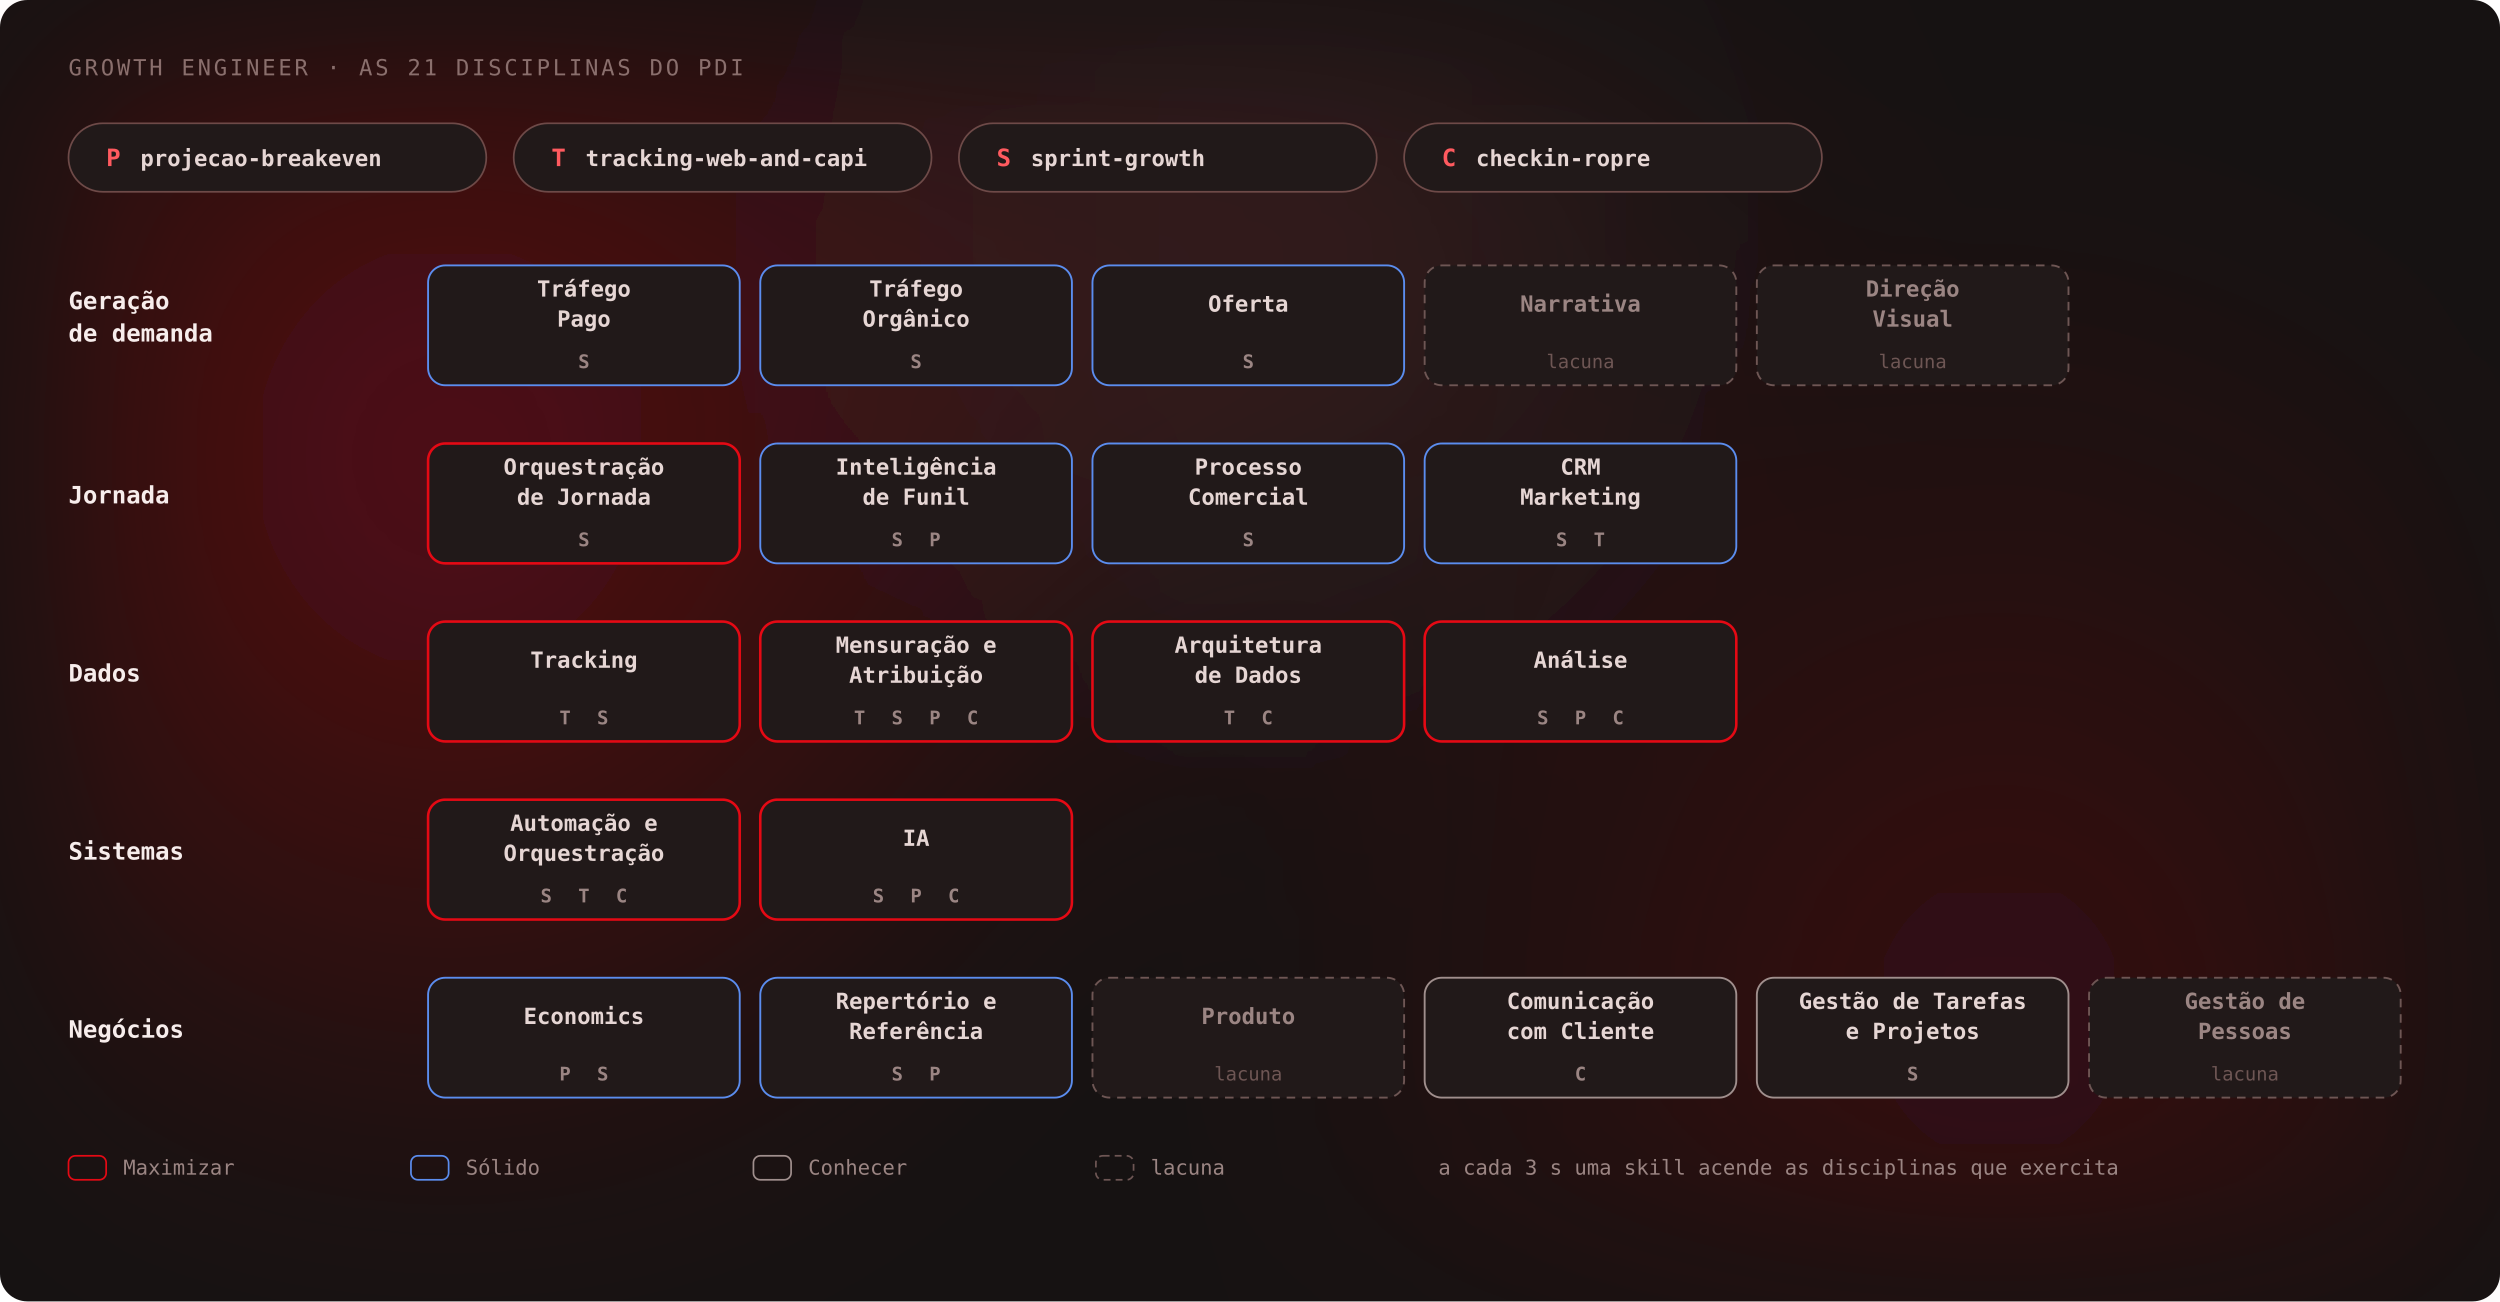
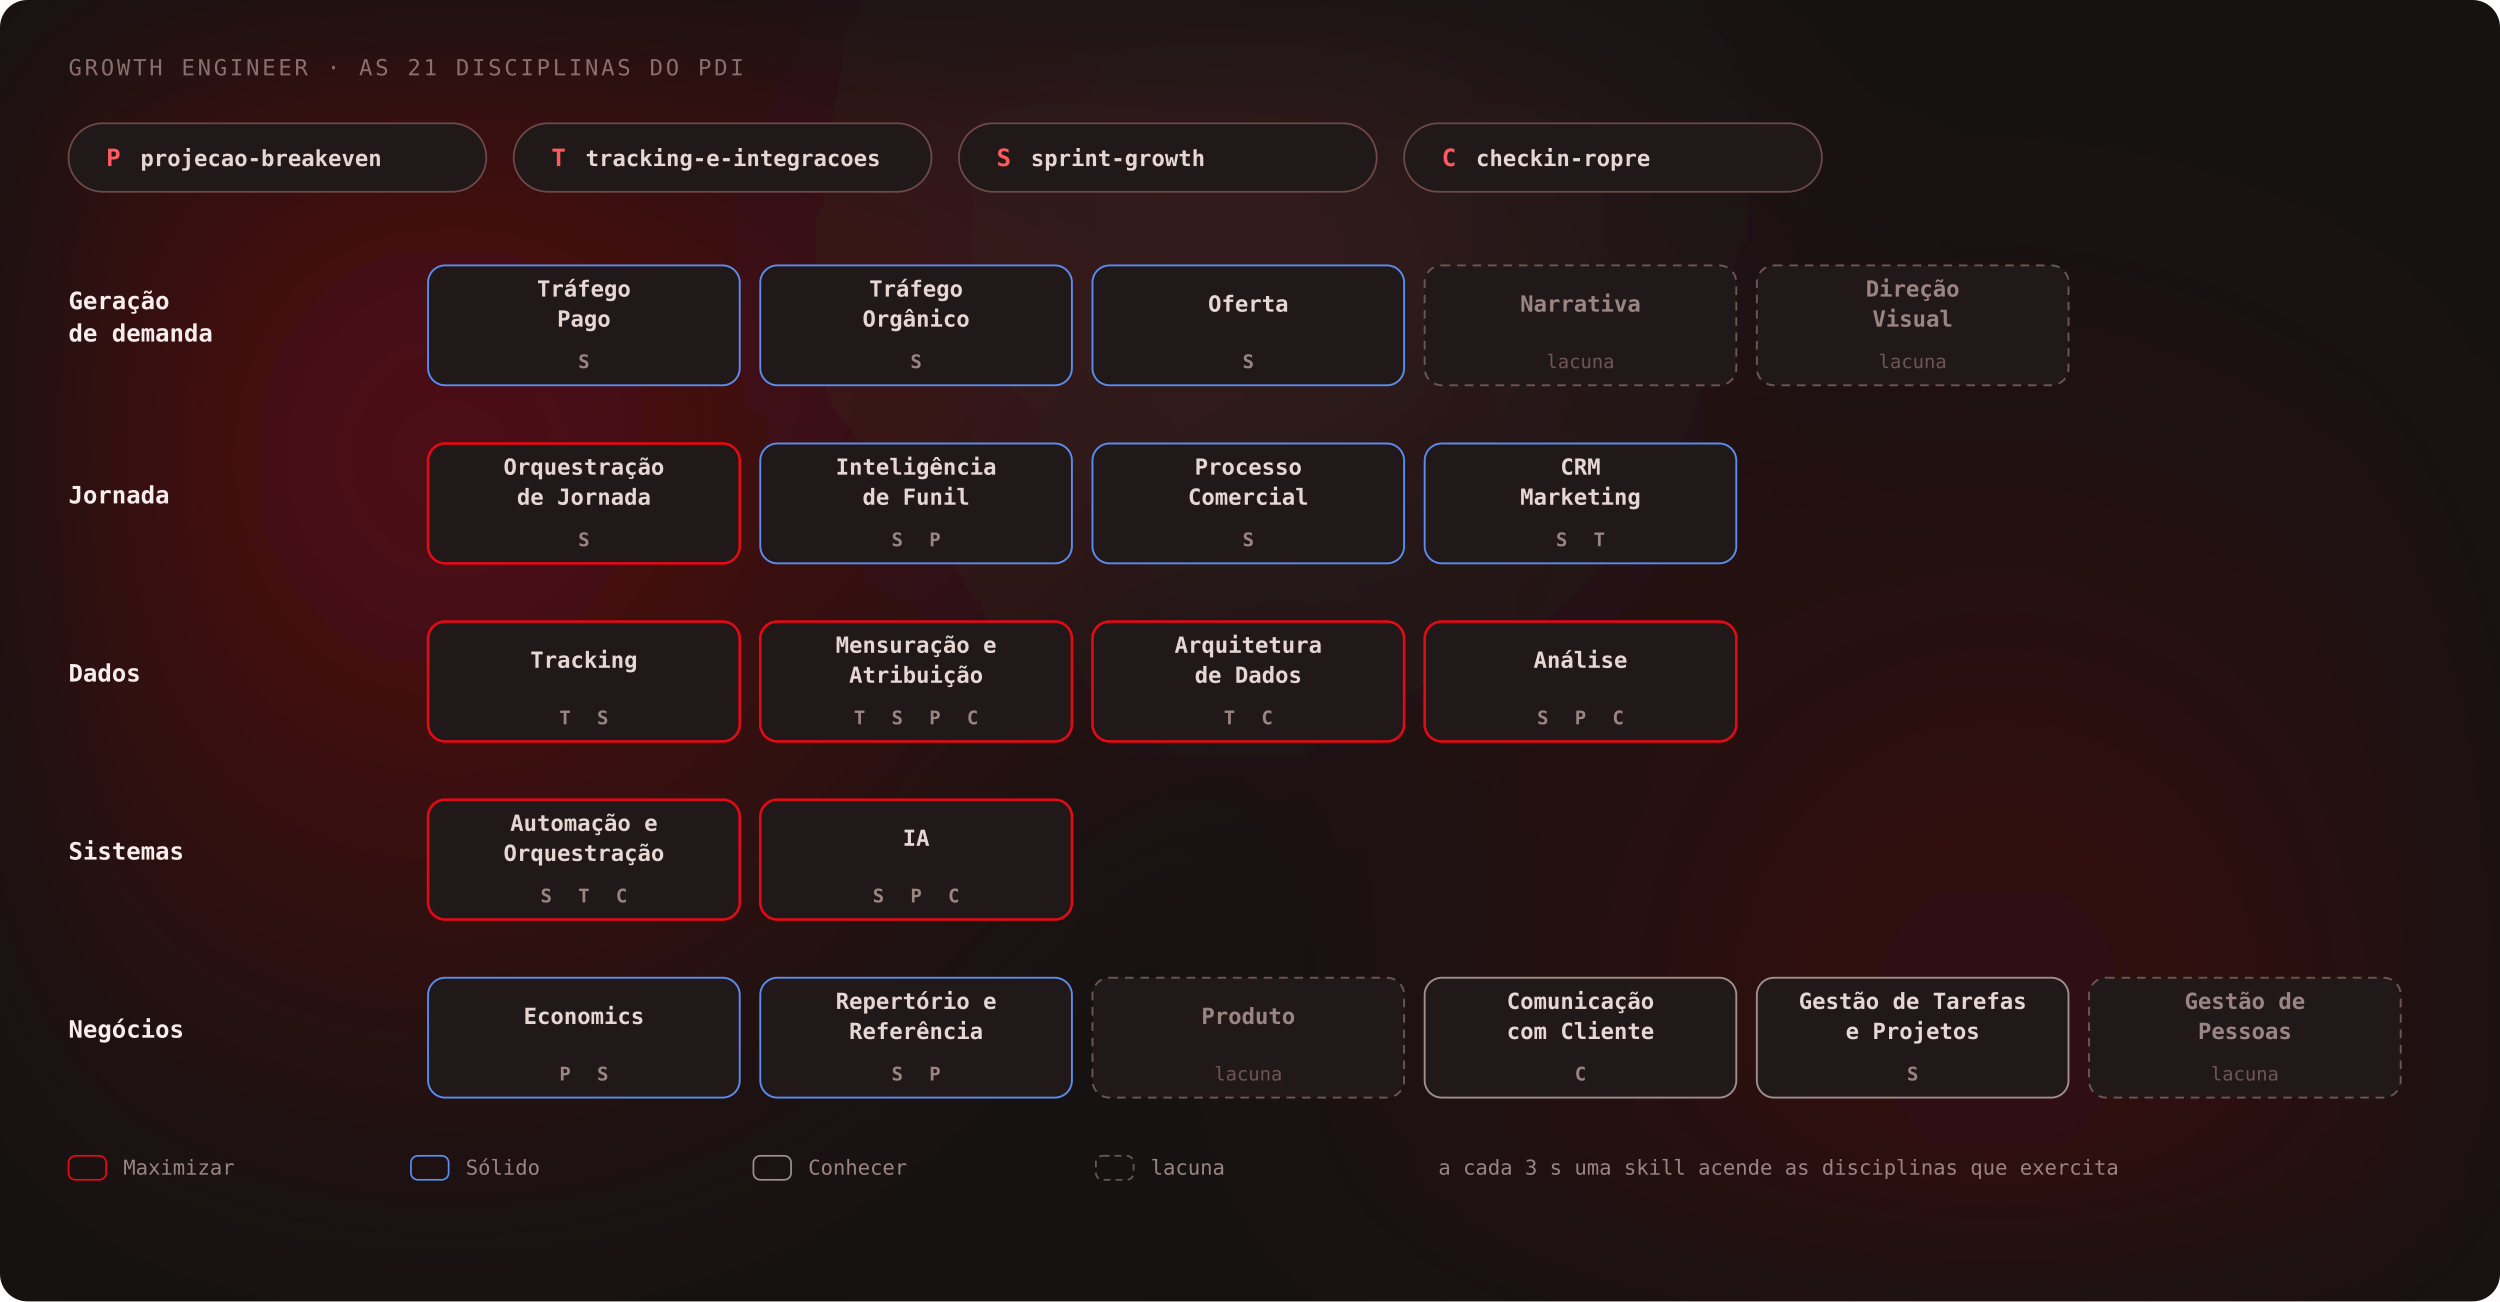
<svg xmlns="http://www.w3.org/2000/svg" viewBox="0 0 1460 760" width="100%" preserveAspectRatio="xMidYMid meet" role="img" aria-label="As 21 disciplinas do PDI de growth engineer por domínio e profundidade; uma skill por vez acende as disciplinas que exercita, e as lacunas (Narrativa, Direção Visual, Produto, Gestão de Pessoas) ficam tracejadas.">
  <defs>
    <filter id="brilho" x="-70%" y="-70%" width="240%" height="240%">
      <feGaussianBlur stdDeviation="3.6" />
    </filter>
    <filter id="aurora" x="-50%" y="-50%" width="200%" height="200%">
      <feGaussianBlur stdDeviation="75" />
    </filter>
    <radialGradient id="auA" cx="50%" cy="50%" r="50%">
      <stop offset="0%" stop-color="#E50914" stop-opacity="0.34" />
      <stop offset="100%" stop-color="#E50914" stop-opacity="0" />
    </radialGradient>
    <radialGradient id="auB" cx="50%" cy="50%" r="50%">
      <stop offset="0%" stop-color="#8E1016" stop-opacity="0.30" />
      <stop offset="100%" stop-color="#8E1016" stop-opacity="0" />
    </radialGradient>
    <radialGradient id="auC" cx="50%" cy="50%" r="50%">
      <stop offset="0%" stop-color="#FF5A5F" stop-opacity="0.16" />
      <stop offset="100%" stop-color="#FF5A5F" stop-opacity="0" />
    </radialGradient>
  </defs>
  <rect width="1460" height="760" rx="16" fill="#161212" />
  <g filter="url(#aurora)" opacity="0.95">
    <ellipse cx="263" cy="266" rx="423" ry="471" fill="url(#auA)">
      <animateTransform attributeName="transform" type="translate" values="0 0;58 26;0 0" dur="24s" repeatCount="indefinite" />
    </ellipse>
    <ellipse cx="1168" cy="593" rx="438" ry="486" fill="url(#auB)">
      <animateTransform attributeName="transform" type="translate" values="0 0;-48 -20;0 0" dur="30s" repeatCount="indefinite" />
    </ellipse>
    <ellipse cx="730" cy="137" rx="336" ry="350" fill="url(#auC)">
      <animateTransform attributeName="transform" type="translate" values="0 0;30 34;0 0" dur="27s" repeatCount="indefinite" />
    </ellipse>
  </g>
  <text x="40" y="44" text-anchor="start" font-family="'JetBrains Mono','Cascadia Mono','Menlo','Consolas',monospace" font-size="13" font-weight="400" fill="#8A6F6D" letter-spacing="1.6">GROWTH ENGINEER · AS 21 DISCIPLINAS DO PDI</text>
  <rect x="40" y="72" width="244" height="40" rx="20" fill="#211919" stroke="#6E4A48" />
  <rect x="40" y="72" width="244" height="40" rx="20" fill="none" stroke="#E50914" stroke-width="2.4" filter="url(#brilho)" opacity="0">
    <animate attributeName="opacity" dur="12.0s" repeatCount="indefinite" keyTimes="0;0.000;0.030;0.220;0.250;1" values="0;0;0.9;0.9;0;0" />
  </rect>
  <g opacity="0">
    <animate attributeName="opacity" dur="12.0s" repeatCount="indefinite" keyTimes="0;0.000;0.020;0.230;0.250;1" values="0;0;1;1;0;0" />
    <rect x="40" y="72" width="244" height="40" rx="20" fill="#2A1B1B" stroke="#E50914" stroke-width="1.6" />
  </g>
  <text x="62" y="97" text-anchor="start" font-family="'JetBrains Mono','Cascadia Mono','Menlo','Consolas',monospace" font-size="14" font-weight="700" fill="#FF5A5F" letter-spacing="0">P</text>
  <text x="82" y="97" text-anchor="start" font-family="'JetBrains Mono','Cascadia Mono','Menlo','Consolas',monospace" font-size="13" font-weight="600" fill="#E6D6D4" letter-spacing="0">projecao-breakeven</text>
  <rect x="300" y="72" width="244" height="40" rx="20" fill="#211919" stroke="#6E4A48" />
  <rect x="300" y="72" width="244" height="40" rx="20" fill="none" stroke="#E50914" stroke-width="2.4" filter="url(#brilho)" opacity="0">
    <animate attributeName="opacity" dur="12.0s" repeatCount="indefinite" keyTimes="0;0.250;0.280;0.470;0.500;1" values="0;0;0.9;0.9;0;0" />
  </rect>
  <g opacity="0">
    <animate attributeName="opacity" dur="12.0s" repeatCount="indefinite" keyTimes="0;0.250;0.270;0.480;0.500;1" values="0;0;1;1;0;0" />
    <rect x="300" y="72" width="244" height="40" rx="20" fill="#2A1B1B" stroke="#E50914" stroke-width="1.6" />
  </g>
  <text x="322" y="97" text-anchor="start" font-family="'JetBrains Mono','Cascadia Mono','Menlo','Consolas',monospace" font-size="14" font-weight="700" fill="#FF5A5F" letter-spacing="0">T</text>
-   <text x="342" y="97" text-anchor="start" font-family="'JetBrains Mono','Cascadia Mono','Menlo','Consolas',monospace" font-size="13" font-weight="600" fill="#E6D6D4" letter-spacing="0">tracking-web-and-capi</text>
+   <text x="342" y="97" text-anchor="start" font-family="'JetBrains Mono','Cascadia Mono','Menlo','Consolas',monospace" font-size="13" font-weight="600" fill="#E6D6D4" letter-spacing="0">tracking-e-integracoes</text>
  <rect x="560" y="72" width="244" height="40" rx="20" fill="#211919" stroke="#6E4A48" />
  <rect x="560" y="72" width="244" height="40" rx="20" fill="none" stroke="#E50914" stroke-width="2.4" filter="url(#brilho)" opacity="0">
    <animate attributeName="opacity" dur="12.0s" repeatCount="indefinite" keyTimes="0;0.500;0.530;0.720;0.750;1" values="0;0;0.9;0.9;0;0" />
  </rect>
  <g opacity="0">
    <animate attributeName="opacity" dur="12.0s" repeatCount="indefinite" keyTimes="0;0.500;0.520;0.730;0.750;1" values="0;0;1;1;0;0" />
    <rect x="560" y="72" width="244" height="40" rx="20" fill="#2A1B1B" stroke="#E50914" stroke-width="1.6" />
  </g>
  <text x="582" y="97" text-anchor="start" font-family="'JetBrains Mono','Cascadia Mono','Menlo','Consolas',monospace" font-size="14" font-weight="700" fill="#FF5A5F" letter-spacing="0">S</text>
  <text x="602" y="97" text-anchor="start" font-family="'JetBrains Mono','Cascadia Mono','Menlo','Consolas',monospace" font-size="13" font-weight="600" fill="#E6D6D4" letter-spacing="0">sprint-growth</text>
  <rect x="820" y="72" width="244" height="40" rx="20" fill="#211919" stroke="#6E4A48" />
  <rect x="820" y="72" width="244" height="40" rx="20" fill="none" stroke="#E50914" stroke-width="2.4" filter="url(#brilho)" opacity="0">
    <animate attributeName="opacity" dur="12.0s" repeatCount="indefinite" keyTimes="0;0.750;0.780;0.970;1.000;1" values="0;0;0.9;0.9;0;0" />
  </rect>
  <g opacity="0">
    <animate attributeName="opacity" dur="12.0s" repeatCount="indefinite" keyTimes="0;0.750;0.770;0.980;1.000;1" values="0;0;1;1;0;0" />
    <rect x="820" y="72" width="244" height="40" rx="20" fill="#2A1B1B" stroke="#E50914" stroke-width="1.6" />
  </g>
  <text x="842" y="97" text-anchor="start" font-family="'JetBrains Mono','Cascadia Mono','Menlo','Consolas',monospace" font-size="14" font-weight="700" fill="#FF5A5F" letter-spacing="0">C</text>
  <text x="862" y="97" text-anchor="start" font-family="'JetBrains Mono','Cascadia Mono','Menlo','Consolas',monospace" font-size="13" font-weight="600" fill="#E6D6D4" letter-spacing="0">checkin-ropre</text>
  <text x="40" y="180.55" text-anchor="start" font-family="'JetBrains Mono','Cascadia Mono','Menlo','Consolas',monospace" font-size="14" font-weight="700" fill="#F7EDEC" letter-spacing="0">Geração</text>
  <text x="40" y="199.45" text-anchor="start" font-family="'JetBrains Mono','Cascadia Mono','Menlo','Consolas',monospace" font-size="14" font-weight="700" fill="#F7EDEC" letter-spacing="0">de demanda</text>
  <rect x="250" y="155.0" width="182" height="70" rx="10" fill="#211919" stroke="#5B8DEF" stroke-width="1.1" />
  <rect x="250" y="155.0" width="182" height="70" rx="10" fill="none" stroke="#5B8DEF" stroke-width="2.4" filter="url(#brilho)" opacity="0">
    <animate attributeName="opacity" dur="12.0s" repeatCount="indefinite" keyTimes="0;0.500;0.530;0.720;0.750;1" values="0;0;0.9;0.9;0;0" />
  </rect>
  <text x="341.0" y="173.225" text-anchor="middle" font-family="'JetBrains Mono','Cascadia Mono','Menlo','Consolas',monospace" font-size="13" font-weight="600" fill="#E6D6D4" letter-spacing="0">Tráfego</text>
  <text x="341.0" y="190.775" text-anchor="middle" font-family="'JetBrains Mono','Cascadia Mono','Menlo','Consolas',monospace" font-size="13" font-weight="600" fill="#E6D6D4" letter-spacing="0">Pago</text>
  <text x="341.0" y="215" text-anchor="middle" font-family="'JetBrains Mono','Cascadia Mono','Menlo','Consolas',monospace" font-size="11" font-weight="700" fill="#9B8583" letter-spacing="0">S</text>
  <g opacity="0">
    <animate attributeName="opacity" dur="12.0s" repeatCount="indefinite" keyTimes="0;0.500;0.520;0.730;0.750;1" values="0;0;1;1;0;0" />
    <text x="341.0" y="215" text-anchor="middle" font-family="'JetBrains Mono','Cascadia Mono','Menlo','Consolas',monospace" font-size="11" font-weight="700" fill="#FF5A5F" letter-spacing="0">S</text>
  </g>
  <rect x="444" y="155.0" width="182" height="70" rx="10" fill="#211919" stroke="#5B8DEF" stroke-width="1.1" />
  <rect x="444" y="155.0" width="182" height="70" rx="10" fill="none" stroke="#5B8DEF" stroke-width="2.4" filter="url(#brilho)" opacity="0">
    <animate attributeName="opacity" dur="12.0s" repeatCount="indefinite" keyTimes="0;0.500;0.530;0.720;0.750;1" values="0;0;0.9;0.9;0;0" />
  </rect>
  <text x="535.0" y="173.225" text-anchor="middle" font-family="'JetBrains Mono','Cascadia Mono','Menlo','Consolas',monospace" font-size="13" font-weight="600" fill="#E6D6D4" letter-spacing="0">Tráfego</text>
  <text x="535.0" y="190.775" text-anchor="middle" font-family="'JetBrains Mono','Cascadia Mono','Menlo','Consolas',monospace" font-size="13" font-weight="600" fill="#E6D6D4" letter-spacing="0">Orgânico</text>
  <text x="535.0" y="215" text-anchor="middle" font-family="'JetBrains Mono','Cascadia Mono','Menlo','Consolas',monospace" font-size="11" font-weight="700" fill="#9B8583" letter-spacing="0">S</text>
  <g opacity="0">
    <animate attributeName="opacity" dur="12.0s" repeatCount="indefinite" keyTimes="0;0.500;0.520;0.730;0.750;1" values="0;0;1;1;0;0" />
    <text x="535.0" y="215" text-anchor="middle" font-family="'JetBrains Mono','Cascadia Mono','Menlo','Consolas',monospace" font-size="11" font-weight="700" fill="#FF5A5F" letter-spacing="0">S</text>
  </g>
  <rect x="638" y="155.0" width="182" height="70" rx="10" fill="#211919" stroke="#5B8DEF" stroke-width="1.1" />
  <rect x="638" y="155.0" width="182" height="70" rx="10" fill="none" stroke="#5B8DEF" stroke-width="2.4" filter="url(#brilho)" opacity="0">
    <animate attributeName="opacity" dur="12.0s" repeatCount="indefinite" keyTimes="0;0.500;0.530;0.720;0.750;1" values="0;0;0.9;0.9;0;0" />
  </rect>
  <text x="729.0" y="182.0" text-anchor="middle" font-family="'JetBrains Mono','Cascadia Mono','Menlo','Consolas',monospace" font-size="13" font-weight="600" fill="#E6D6D4" letter-spacing="0">Oferta</text>
  <text x="729.0" y="215" text-anchor="middle" font-family="'JetBrains Mono','Cascadia Mono','Menlo','Consolas',monospace" font-size="11" font-weight="700" fill="#9B8583" letter-spacing="0">S</text>
  <g opacity="0">
    <animate attributeName="opacity" dur="12.0s" repeatCount="indefinite" keyTimes="0;0.500;0.520;0.730;0.750;1" values="0;0;1;1;0;0" />
    <text x="729.0" y="215" text-anchor="middle" font-family="'JetBrains Mono','Cascadia Mono','Menlo','Consolas',monospace" font-size="11" font-weight="700" fill="#FF5A5F" letter-spacing="0">S</text>
  </g>
  <rect x="832" y="155.0" width="182" height="70" rx="10" fill="#211919" stroke="#6E5654" stroke-width="1.1" stroke-dasharray="5 4" />
  <text x="923.0" y="182.0" text-anchor="middle" font-family="'JetBrains Mono','Cascadia Mono','Menlo','Consolas',monospace" font-size="13" font-weight="600" fill="#9B8583" letter-spacing="0">Narrativa</text>
  <text x="923.0" y="215" text-anchor="middle" font-family="'JetBrains Mono','Cascadia Mono','Menlo','Consolas',monospace" font-size="11" font-weight="400" fill="#6E5654" letter-spacing="0">lacuna</text>
  <rect x="1026" y="155.0" width="182" height="70" rx="10" fill="#211919" stroke="#6E5654" stroke-width="1.1" stroke-dasharray="5 4" />
  <text x="1117.0" y="173.225" text-anchor="middle" font-family="'JetBrains Mono','Cascadia Mono','Menlo','Consolas',monospace" font-size="13" font-weight="600" fill="#9B8583" letter-spacing="0">Direção</text>
  <text x="1117.0" y="190.775" text-anchor="middle" font-family="'JetBrains Mono','Cascadia Mono','Menlo','Consolas',monospace" font-size="13" font-weight="600" fill="#9B8583" letter-spacing="0">Visual</text>
  <text x="1117.0" y="215" text-anchor="middle" font-family="'JetBrains Mono','Cascadia Mono','Menlo','Consolas',monospace" font-size="11" font-weight="400" fill="#6E5654" letter-spacing="0">lacuna</text>
  <text x="40" y="294.0" text-anchor="start" font-family="'JetBrains Mono','Cascadia Mono','Menlo','Consolas',monospace" font-size="14" font-weight="700" fill="#F7EDEC" letter-spacing="0">Jornada</text>
  <rect x="250" y="259.0" width="182" height="70" rx="10" fill="#211919" stroke="#E50914" stroke-width="1.5" />
  <rect x="250" y="259.0" width="182" height="70" rx="10" fill="none" stroke="#E50914" stroke-width="2.4" filter="url(#brilho)" opacity="0">
    <animate attributeName="opacity" dur="12.0s" repeatCount="indefinite" keyTimes="0;0.500;0.530;0.720;0.750;1" values="0;0;0.9;0.9;0;0" />
  </rect>
  <text x="341.0" y="277.225" text-anchor="middle" font-family="'JetBrains Mono','Cascadia Mono','Menlo','Consolas',monospace" font-size="13" font-weight="600" fill="#E6D6D4" letter-spacing="0">Orquestração</text>
  <text x="341.0" y="294.775" text-anchor="middle" font-family="'JetBrains Mono','Cascadia Mono','Menlo','Consolas',monospace" font-size="13" font-weight="600" fill="#E6D6D4" letter-spacing="0">de Jornada</text>
  <text x="341.0" y="319" text-anchor="middle" font-family="'JetBrains Mono','Cascadia Mono','Menlo','Consolas',monospace" font-size="11" font-weight="700" fill="#9B8583" letter-spacing="0">S</text>
  <g opacity="0">
    <animate attributeName="opacity" dur="12.0s" repeatCount="indefinite" keyTimes="0;0.500;0.520;0.730;0.750;1" values="0;0;1;1;0;0" />
    <text x="341.0" y="319" text-anchor="middle" font-family="'JetBrains Mono','Cascadia Mono','Menlo','Consolas',monospace" font-size="11" font-weight="700" fill="#FF5A5F" letter-spacing="0">S</text>
  </g>
  <rect x="444" y="259.0" width="182" height="70" rx="10" fill="#211919" stroke="#5B8DEF" stroke-width="1.1" />
  <rect x="444" y="259.0" width="182" height="70" rx="10" fill="none" stroke="#5B8DEF" stroke-width="2.4" filter="url(#brilho)" opacity="0">
    <animate attributeName="opacity" dur="12.0s" repeatCount="indefinite" keyTimes="0;0.000;0.030;0.220;0.250;1" values="0;0;0.9;0.9;0;0" />
  </rect>
  <rect x="444" y="259.0" width="182" height="70" rx="10" fill="none" stroke="#5B8DEF" stroke-width="2.4" filter="url(#brilho)" opacity="0">
    <animate attributeName="opacity" dur="12.0s" repeatCount="indefinite" keyTimes="0;0.500;0.530;0.720;0.750;1" values="0;0;0.9;0.9;0;0" />
  </rect>
  <text x="535.0" y="277.225" text-anchor="middle" font-family="'JetBrains Mono','Cascadia Mono','Menlo','Consolas',monospace" font-size="13" font-weight="600" fill="#E6D6D4" letter-spacing="0">Inteligência</text>
  <text x="535.0" y="294.775" text-anchor="middle" font-family="'JetBrains Mono','Cascadia Mono','Menlo','Consolas',monospace" font-size="13" font-weight="600" fill="#E6D6D4" letter-spacing="0">de Funil</text>
  <text x="546.0" y="319" text-anchor="middle" font-family="'JetBrains Mono','Cascadia Mono','Menlo','Consolas',monospace" font-size="11" font-weight="700" fill="#9B8583" letter-spacing="0">P</text>
  <g opacity="0">
    <animate attributeName="opacity" dur="12.0s" repeatCount="indefinite" keyTimes="0;0.000;0.020;0.230;0.250;1" values="0;0;1;1;0;0" />
    <text x="546.0" y="319" text-anchor="middle" font-family="'JetBrains Mono','Cascadia Mono','Menlo','Consolas',monospace" font-size="11" font-weight="700" fill="#FF5A5F" letter-spacing="0">P</text>
  </g>
  <text x="524.0" y="319" text-anchor="middle" font-family="'JetBrains Mono','Cascadia Mono','Menlo','Consolas',monospace" font-size="11" font-weight="700" fill="#9B8583" letter-spacing="0">S</text>
  <g opacity="0">
    <animate attributeName="opacity" dur="12.0s" repeatCount="indefinite" keyTimes="0;0.500;0.520;0.730;0.750;1" values="0;0;1;1;0;0" />
    <text x="524.0" y="319" text-anchor="middle" font-family="'JetBrains Mono','Cascadia Mono','Menlo','Consolas',monospace" font-size="11" font-weight="700" fill="#FF5A5F" letter-spacing="0">S</text>
  </g>
  <rect x="638" y="259.0" width="182" height="70" rx="10" fill="#211919" stroke="#5B8DEF" stroke-width="1.1" />
  <rect x="638" y="259.0" width="182" height="70" rx="10" fill="none" stroke="#5B8DEF" stroke-width="2.4" filter="url(#brilho)" opacity="0">
    <animate attributeName="opacity" dur="12.0s" repeatCount="indefinite" keyTimes="0;0.500;0.530;0.720;0.750;1" values="0;0;0.9;0.9;0;0" />
  </rect>
  <text x="729.0" y="277.225" text-anchor="middle" font-family="'JetBrains Mono','Cascadia Mono','Menlo','Consolas',monospace" font-size="13" font-weight="600" fill="#E6D6D4" letter-spacing="0">Processo</text>
  <text x="729.0" y="294.775" text-anchor="middle" font-family="'JetBrains Mono','Cascadia Mono','Menlo','Consolas',monospace" font-size="13" font-weight="600" fill="#E6D6D4" letter-spacing="0">Comercial</text>
  <text x="729.0" y="319" text-anchor="middle" font-family="'JetBrains Mono','Cascadia Mono','Menlo','Consolas',monospace" font-size="11" font-weight="700" fill="#9B8583" letter-spacing="0">S</text>
  <g opacity="0">
    <animate attributeName="opacity" dur="12.0s" repeatCount="indefinite" keyTimes="0;0.500;0.520;0.730;0.750;1" values="0;0;1;1;0;0" />
    <text x="729.0" y="319" text-anchor="middle" font-family="'JetBrains Mono','Cascadia Mono','Menlo','Consolas',monospace" font-size="11" font-weight="700" fill="#FF5A5F" letter-spacing="0">S</text>
  </g>
  <rect x="832" y="259.0" width="182" height="70" rx="10" fill="#211919" stroke="#5B8DEF" stroke-width="1.1" />
  <rect x="832" y="259.0" width="182" height="70" rx="10" fill="none" stroke="#5B8DEF" stroke-width="2.4" filter="url(#brilho)" opacity="0">
    <animate attributeName="opacity" dur="12.0s" repeatCount="indefinite" keyTimes="0;0.250;0.280;0.470;0.500;1" values="0;0;0.9;0.9;0;0" />
  </rect>
  <rect x="832" y="259.0" width="182" height="70" rx="10" fill="none" stroke="#5B8DEF" stroke-width="2.4" filter="url(#brilho)" opacity="0">
    <animate attributeName="opacity" dur="12.0s" repeatCount="indefinite" keyTimes="0;0.500;0.530;0.720;0.750;1" values="0;0;0.9;0.9;0;0" />
  </rect>
  <text x="923.0" y="277.225" text-anchor="middle" font-family="'JetBrains Mono','Cascadia Mono','Menlo','Consolas',monospace" font-size="13" font-weight="600" fill="#E6D6D4" letter-spacing="0">CRM</text>
  <text x="923.0" y="294.775" text-anchor="middle" font-family="'JetBrains Mono','Cascadia Mono','Menlo','Consolas',monospace" font-size="13" font-weight="600" fill="#E6D6D4" letter-spacing="0">Marketing</text>
  <text x="934.0" y="319" text-anchor="middle" font-family="'JetBrains Mono','Cascadia Mono','Menlo','Consolas',monospace" font-size="11" font-weight="700" fill="#9B8583" letter-spacing="0">T</text>
  <g opacity="0">
    <animate attributeName="opacity" dur="12.0s" repeatCount="indefinite" keyTimes="0;0.250;0.270;0.480;0.500;1" values="0;0;1;1;0;0" />
    <text x="934.0" y="319" text-anchor="middle" font-family="'JetBrains Mono','Cascadia Mono','Menlo','Consolas',monospace" font-size="11" font-weight="700" fill="#FF5A5F" letter-spacing="0">T</text>
  </g>
  <text x="912.0" y="319" text-anchor="middle" font-family="'JetBrains Mono','Cascadia Mono','Menlo','Consolas',monospace" font-size="11" font-weight="700" fill="#9B8583" letter-spacing="0">S</text>
  <g opacity="0">
    <animate attributeName="opacity" dur="12.0s" repeatCount="indefinite" keyTimes="0;0.500;0.520;0.730;0.750;1" values="0;0;1;1;0;0" />
    <text x="912.0" y="319" text-anchor="middle" font-family="'JetBrains Mono','Cascadia Mono','Menlo','Consolas',monospace" font-size="11" font-weight="700" fill="#FF5A5F" letter-spacing="0">S</text>
  </g>
  <text x="40" y="398.0" text-anchor="start" font-family="'JetBrains Mono','Cascadia Mono','Menlo','Consolas',monospace" font-size="14" font-weight="700" fill="#F7EDEC" letter-spacing="0">Dados</text>
  <rect x="250" y="363.0" width="182" height="70" rx="10" fill="#211919" stroke="#E50914" stroke-width="1.5" />
  <rect x="250" y="363.0" width="182" height="70" rx="10" fill="none" stroke="#E50914" stroke-width="2.4" filter="url(#brilho)" opacity="0">
    <animate attributeName="opacity" dur="12.0s" repeatCount="indefinite" keyTimes="0;0.250;0.280;0.470;0.500;1" values="0;0;0.9;0.9;0;0" />
  </rect>
  <rect x="250" y="363.0" width="182" height="70" rx="10" fill="none" stroke="#E50914" stroke-width="2.4" filter="url(#brilho)" opacity="0">
    <animate attributeName="opacity" dur="12.0s" repeatCount="indefinite" keyTimes="0;0.500;0.530;0.720;0.750;1" values="0;0;0.9;0.9;0;0" />
  </rect>
  <text x="341.0" y="390.0" text-anchor="middle" font-family="'JetBrains Mono','Cascadia Mono','Menlo','Consolas',monospace" font-size="13" font-weight="600" fill="#E6D6D4" letter-spacing="0">Tracking</text>
  <text x="330.0" y="423" text-anchor="middle" font-family="'JetBrains Mono','Cascadia Mono','Menlo','Consolas',monospace" font-size="11" font-weight="700" fill="#9B8583" letter-spacing="0">T</text>
  <g opacity="0">
    <animate attributeName="opacity" dur="12.0s" repeatCount="indefinite" keyTimes="0;0.250;0.270;0.480;0.500;1" values="0;0;1;1;0;0" />
    <text x="330.0" y="423" text-anchor="middle" font-family="'JetBrains Mono','Cascadia Mono','Menlo','Consolas',monospace" font-size="11" font-weight="700" fill="#FF5A5F" letter-spacing="0">T</text>
  </g>
  <text x="352.0" y="423" text-anchor="middle" font-family="'JetBrains Mono','Cascadia Mono','Menlo','Consolas',monospace" font-size="11" font-weight="700" fill="#9B8583" letter-spacing="0">S</text>
  <g opacity="0">
    <animate attributeName="opacity" dur="12.0s" repeatCount="indefinite" keyTimes="0;0.500;0.520;0.730;0.750;1" values="0;0;1;1;0;0" />
    <text x="352.0" y="423" text-anchor="middle" font-family="'JetBrains Mono','Cascadia Mono','Menlo','Consolas',monospace" font-size="11" font-weight="700" fill="#FF5A5F" letter-spacing="0">S</text>
  </g>
  <rect x="444" y="363.0" width="182" height="70" rx="10" fill="#211919" stroke="#E50914" stroke-width="1.5" />
  <rect x="444" y="363.0" width="182" height="70" rx="10" fill="none" stroke="#E50914" stroke-width="2.4" filter="url(#brilho)" opacity="0">
    <animate attributeName="opacity" dur="12.0s" repeatCount="indefinite" keyTimes="0;0.000;0.030;0.220;0.250;1" values="0;0;0.9;0.9;0;0" />
  </rect>
  <rect x="444" y="363.0" width="182" height="70" rx="10" fill="none" stroke="#E50914" stroke-width="2.4" filter="url(#brilho)" opacity="0">
    <animate attributeName="opacity" dur="12.0s" repeatCount="indefinite" keyTimes="0;0.250;0.280;0.470;0.500;1" values="0;0;0.9;0.9;0;0" />
  </rect>
  <rect x="444" y="363.0" width="182" height="70" rx="10" fill="none" stroke="#E50914" stroke-width="2.4" filter="url(#brilho)" opacity="0">
    <animate attributeName="opacity" dur="12.0s" repeatCount="indefinite" keyTimes="0;0.500;0.530;0.720;0.750;1" values="0;0;0.9;0.9;0;0" />
  </rect>
  <rect x="444" y="363.0" width="182" height="70" rx="10" fill="none" stroke="#E50914" stroke-width="2.4" filter="url(#brilho)" opacity="0">
    <animate attributeName="opacity" dur="12.0s" repeatCount="indefinite" keyTimes="0;0.750;0.780;0.970;1.000;1" values="0;0;0.9;0.9;0;0" />
  </rect>
  <text x="535.0" y="381.225" text-anchor="middle" font-family="'JetBrains Mono','Cascadia Mono','Menlo','Consolas',monospace" font-size="13" font-weight="600" fill="#E6D6D4" letter-spacing="0">Mensuração e</text>
  <text x="535.0" y="398.775" text-anchor="middle" font-family="'JetBrains Mono','Cascadia Mono','Menlo','Consolas',monospace" font-size="13" font-weight="600" fill="#E6D6D4" letter-spacing="0">Atribuição</text>
  <text x="546.0" y="423" text-anchor="middle" font-family="'JetBrains Mono','Cascadia Mono','Menlo','Consolas',monospace" font-size="11" font-weight="700" fill="#9B8583" letter-spacing="0">P</text>
  <g opacity="0">
    <animate attributeName="opacity" dur="12.0s" repeatCount="indefinite" keyTimes="0;0.000;0.020;0.230;0.250;1" values="0;0;1;1;0;0" />
    <text x="546.0" y="423" text-anchor="middle" font-family="'JetBrains Mono','Cascadia Mono','Menlo','Consolas',monospace" font-size="11" font-weight="700" fill="#FF5A5F" letter-spacing="0">P</text>
  </g>
  <text x="502.0" y="423" text-anchor="middle" font-family="'JetBrains Mono','Cascadia Mono','Menlo','Consolas',monospace" font-size="11" font-weight="700" fill="#9B8583" letter-spacing="0">T</text>
  <g opacity="0">
    <animate attributeName="opacity" dur="12.0s" repeatCount="indefinite" keyTimes="0;0.250;0.270;0.480;0.500;1" values="0;0;1;1;0;0" />
    <text x="502.0" y="423" text-anchor="middle" font-family="'JetBrains Mono','Cascadia Mono','Menlo','Consolas',monospace" font-size="11" font-weight="700" fill="#FF5A5F" letter-spacing="0">T</text>
  </g>
  <text x="524.0" y="423" text-anchor="middle" font-family="'JetBrains Mono','Cascadia Mono','Menlo','Consolas',monospace" font-size="11" font-weight="700" fill="#9B8583" letter-spacing="0">S</text>
  <g opacity="0">
    <animate attributeName="opacity" dur="12.0s" repeatCount="indefinite" keyTimes="0;0.500;0.520;0.730;0.750;1" values="0;0;1;1;0;0" />
    <text x="524.0" y="423" text-anchor="middle" font-family="'JetBrains Mono','Cascadia Mono','Menlo','Consolas',monospace" font-size="11" font-weight="700" fill="#FF5A5F" letter-spacing="0">S</text>
  </g>
  <text x="568.0" y="423" text-anchor="middle" font-family="'JetBrains Mono','Cascadia Mono','Menlo','Consolas',monospace" font-size="11" font-weight="700" fill="#9B8583" letter-spacing="0">C</text>
  <g opacity="0">
    <animate attributeName="opacity" dur="12.0s" repeatCount="indefinite" keyTimes="0;0.750;0.770;0.980;1.000;1" values="0;0;1;1;0;0" />
    <text x="568.0" y="423" text-anchor="middle" font-family="'JetBrains Mono','Cascadia Mono','Menlo','Consolas',monospace" font-size="11" font-weight="700" fill="#FF5A5F" letter-spacing="0">C</text>
  </g>
  <rect x="638" y="363.0" width="182" height="70" rx="10" fill="#211919" stroke="#E50914" stroke-width="1.5" />
  <rect x="638" y="363.0" width="182" height="70" rx="10" fill="none" stroke="#E50914" stroke-width="2.4" filter="url(#brilho)" opacity="0">
    <animate attributeName="opacity" dur="12.0s" repeatCount="indefinite" keyTimes="0;0.250;0.280;0.470;0.500;1" values="0;0;0.9;0.9;0;0" />
  </rect>
  <rect x="638" y="363.0" width="182" height="70" rx="10" fill="none" stroke="#E50914" stroke-width="2.4" filter="url(#brilho)" opacity="0">
    <animate attributeName="opacity" dur="12.0s" repeatCount="indefinite" keyTimes="0;0.750;0.780;0.970;1.000;1" values="0;0;0.9;0.9;0;0" />
  </rect>
  <text x="729.0" y="381.225" text-anchor="middle" font-family="'JetBrains Mono','Cascadia Mono','Menlo','Consolas',monospace" font-size="13" font-weight="600" fill="#E6D6D4" letter-spacing="0">Arquitetura</text>
  <text x="729.0" y="398.775" text-anchor="middle" font-family="'JetBrains Mono','Cascadia Mono','Menlo','Consolas',monospace" font-size="13" font-weight="600" fill="#E6D6D4" letter-spacing="0">de Dados</text>
  <text x="718.0" y="423" text-anchor="middle" font-family="'JetBrains Mono','Cascadia Mono','Menlo','Consolas',monospace" font-size="11" font-weight="700" fill="#9B8583" letter-spacing="0">T</text>
  <g opacity="0">
    <animate attributeName="opacity" dur="12.0s" repeatCount="indefinite" keyTimes="0;0.250;0.270;0.480;0.500;1" values="0;0;1;1;0;0" />
    <text x="718.0" y="423" text-anchor="middle" font-family="'JetBrains Mono','Cascadia Mono','Menlo','Consolas',monospace" font-size="11" font-weight="700" fill="#FF5A5F" letter-spacing="0">T</text>
  </g>
  <text x="740.0" y="423" text-anchor="middle" font-family="'JetBrains Mono','Cascadia Mono','Menlo','Consolas',monospace" font-size="11" font-weight="700" fill="#9B8583" letter-spacing="0">C</text>
  <g opacity="0">
    <animate attributeName="opacity" dur="12.0s" repeatCount="indefinite" keyTimes="0;0.750;0.770;0.980;1.000;1" values="0;0;1;1;0;0" />
    <text x="740.0" y="423" text-anchor="middle" font-family="'JetBrains Mono','Cascadia Mono','Menlo','Consolas',monospace" font-size="11" font-weight="700" fill="#FF5A5F" letter-spacing="0">C</text>
  </g>
  <rect x="832" y="363.0" width="182" height="70" rx="10" fill="#211919" stroke="#E50914" stroke-width="1.5" />
  <rect x="832" y="363.0" width="182" height="70" rx="10" fill="none" stroke="#E50914" stroke-width="2.4" filter="url(#brilho)" opacity="0">
    <animate attributeName="opacity" dur="12.0s" repeatCount="indefinite" keyTimes="0;0.000;0.030;0.220;0.250;1" values="0;0;0.9;0.9;0;0" />
  </rect>
  <rect x="832" y="363.0" width="182" height="70" rx="10" fill="none" stroke="#E50914" stroke-width="2.4" filter="url(#brilho)" opacity="0">
    <animate attributeName="opacity" dur="12.0s" repeatCount="indefinite" keyTimes="0;0.500;0.530;0.720;0.750;1" values="0;0;0.9;0.9;0;0" />
  </rect>
  <rect x="832" y="363.0" width="182" height="70" rx="10" fill="none" stroke="#E50914" stroke-width="2.4" filter="url(#brilho)" opacity="0">
    <animate attributeName="opacity" dur="12.0s" repeatCount="indefinite" keyTimes="0;0.750;0.780;0.970;1.000;1" values="0;0;0.9;0.9;0;0" />
  </rect>
  <text x="923.0" y="390.0" text-anchor="middle" font-family="'JetBrains Mono','Cascadia Mono','Menlo','Consolas',monospace" font-size="13" font-weight="600" fill="#E6D6D4" letter-spacing="0">Análise</text>
  <text x="923.0" y="423" text-anchor="middle" font-family="'JetBrains Mono','Cascadia Mono','Menlo','Consolas',monospace" font-size="11" font-weight="700" fill="#9B8583" letter-spacing="0">P</text>
  <g opacity="0">
    <animate attributeName="opacity" dur="12.0s" repeatCount="indefinite" keyTimes="0;0.000;0.020;0.230;0.250;1" values="0;0;1;1;0;0" />
    <text x="923.0" y="423" text-anchor="middle" font-family="'JetBrains Mono','Cascadia Mono','Menlo','Consolas',monospace" font-size="11" font-weight="700" fill="#FF5A5F" letter-spacing="0">P</text>
  </g>
  <text x="901.0" y="423" text-anchor="middle" font-family="'JetBrains Mono','Cascadia Mono','Menlo','Consolas',monospace" font-size="11" font-weight="700" fill="#9B8583" letter-spacing="0">S</text>
  <g opacity="0">
    <animate attributeName="opacity" dur="12.0s" repeatCount="indefinite" keyTimes="0;0.500;0.520;0.730;0.750;1" values="0;0;1;1;0;0" />
    <text x="901.0" y="423" text-anchor="middle" font-family="'JetBrains Mono','Cascadia Mono','Menlo','Consolas',monospace" font-size="11" font-weight="700" fill="#FF5A5F" letter-spacing="0">S</text>
  </g>
  <text x="945.0" y="423" text-anchor="middle" font-family="'JetBrains Mono','Cascadia Mono','Menlo','Consolas',monospace" font-size="11" font-weight="700" fill="#9B8583" letter-spacing="0">C</text>
  <g opacity="0">
    <animate attributeName="opacity" dur="12.0s" repeatCount="indefinite" keyTimes="0;0.750;0.770;0.980;1.000;1" values="0;0;1;1;0;0" />
    <text x="945.0" y="423" text-anchor="middle" font-family="'JetBrains Mono','Cascadia Mono','Menlo','Consolas',monospace" font-size="11" font-weight="700" fill="#FF5A5F" letter-spacing="0">C</text>
  </g>
  <text x="40" y="502.0" text-anchor="start" font-family="'JetBrains Mono','Cascadia Mono','Menlo','Consolas',monospace" font-size="14" font-weight="700" fill="#F7EDEC" letter-spacing="0">Sistemas</text>
  <rect x="250" y="467.0" width="182" height="70" rx="10" fill="#211919" stroke="#E50914" stroke-width="1.5" />
  <rect x="250" y="467.0" width="182" height="70" rx="10" fill="none" stroke="#E50914" stroke-width="2.4" filter="url(#brilho)" opacity="0">
    <animate attributeName="opacity" dur="12.0s" repeatCount="indefinite" keyTimes="0;0.250;0.280;0.470;0.500;1" values="0;0;0.9;0.9;0;0" />
  </rect>
  <rect x="250" y="467.0" width="182" height="70" rx="10" fill="none" stroke="#E50914" stroke-width="2.4" filter="url(#brilho)" opacity="0">
    <animate attributeName="opacity" dur="12.0s" repeatCount="indefinite" keyTimes="0;0.500;0.530;0.720;0.750;1" values="0;0;0.9;0.9;0;0" />
  </rect>
  <rect x="250" y="467.0" width="182" height="70" rx="10" fill="none" stroke="#E50914" stroke-width="2.4" filter="url(#brilho)" opacity="0">
    <animate attributeName="opacity" dur="12.0s" repeatCount="indefinite" keyTimes="0;0.750;0.780;0.970;1.000;1" values="0;0;0.9;0.9;0;0" />
  </rect>
  <text x="341.0" y="485.225" text-anchor="middle" font-family="'JetBrains Mono','Cascadia Mono','Menlo','Consolas',monospace" font-size="13" font-weight="600" fill="#E6D6D4" letter-spacing="0">Automação e</text>
  <text x="341.0" y="502.775" text-anchor="middle" font-family="'JetBrains Mono','Cascadia Mono','Menlo','Consolas',monospace" font-size="13" font-weight="600" fill="#E6D6D4" letter-spacing="0">Orquestração</text>
  <text x="341.0" y="527" text-anchor="middle" font-family="'JetBrains Mono','Cascadia Mono','Menlo','Consolas',monospace" font-size="11" font-weight="700" fill="#9B8583" letter-spacing="0">T</text>
  <g opacity="0">
    <animate attributeName="opacity" dur="12.0s" repeatCount="indefinite" keyTimes="0;0.250;0.270;0.480;0.500;1" values="0;0;1;1;0;0" />
    <text x="341.0" y="527" text-anchor="middle" font-family="'JetBrains Mono','Cascadia Mono','Menlo','Consolas',monospace" font-size="11" font-weight="700" fill="#FF5A5F" letter-spacing="0">T</text>
  </g>
  <text x="319.0" y="527" text-anchor="middle" font-family="'JetBrains Mono','Cascadia Mono','Menlo','Consolas',monospace" font-size="11" font-weight="700" fill="#9B8583" letter-spacing="0">S</text>
  <g opacity="0">
    <animate attributeName="opacity" dur="12.0s" repeatCount="indefinite" keyTimes="0;0.500;0.520;0.730;0.750;1" values="0;0;1;1;0;0" />
    <text x="319.0" y="527" text-anchor="middle" font-family="'JetBrains Mono','Cascadia Mono','Menlo','Consolas',monospace" font-size="11" font-weight="700" fill="#FF5A5F" letter-spacing="0">S</text>
  </g>
  <text x="363.0" y="527" text-anchor="middle" font-family="'JetBrains Mono','Cascadia Mono','Menlo','Consolas',monospace" font-size="11" font-weight="700" fill="#9B8583" letter-spacing="0">C</text>
  <g opacity="0">
    <animate attributeName="opacity" dur="12.0s" repeatCount="indefinite" keyTimes="0;0.750;0.770;0.980;1.000;1" values="0;0;1;1;0;0" />
    <text x="363.0" y="527" text-anchor="middle" font-family="'JetBrains Mono','Cascadia Mono','Menlo','Consolas',monospace" font-size="11" font-weight="700" fill="#FF5A5F" letter-spacing="0">C</text>
  </g>
  <rect x="444" y="467.0" width="182" height="70" rx="10" fill="#211919" stroke="#E50914" stroke-width="1.5" />
  <rect x="444" y="467.0" width="182" height="70" rx="10" fill="none" stroke="#E50914" stroke-width="2.4" filter="url(#brilho)" opacity="0">
    <animate attributeName="opacity" dur="12.0s" repeatCount="indefinite" keyTimes="0;0.000;0.030;0.220;0.250;1" values="0;0;0.9;0.9;0;0" />
  </rect>
  <rect x="444" y="467.0" width="182" height="70" rx="10" fill="none" stroke="#E50914" stroke-width="2.4" filter="url(#brilho)" opacity="0">
    <animate attributeName="opacity" dur="12.0s" repeatCount="indefinite" keyTimes="0;0.500;0.530;0.720;0.750;1" values="0;0;0.9;0.9;0;0" />
  </rect>
  <rect x="444" y="467.0" width="182" height="70" rx="10" fill="none" stroke="#E50914" stroke-width="2.4" filter="url(#brilho)" opacity="0">
    <animate attributeName="opacity" dur="12.0s" repeatCount="indefinite" keyTimes="0;0.750;0.780;0.970;1.000;1" values="0;0;0.9;0.9;0;0" />
  </rect>
  <text x="535.0" y="494.0" text-anchor="middle" font-family="'JetBrains Mono','Cascadia Mono','Menlo','Consolas',monospace" font-size="13" font-weight="600" fill="#E6D6D4" letter-spacing="0">IA</text>
  <text x="535.0" y="527" text-anchor="middle" font-family="'JetBrains Mono','Cascadia Mono','Menlo','Consolas',monospace" font-size="11" font-weight="700" fill="#9B8583" letter-spacing="0">P</text>
  <g opacity="0">
    <animate attributeName="opacity" dur="12.0s" repeatCount="indefinite" keyTimes="0;0.000;0.020;0.230;0.250;1" values="0;0;1;1;0;0" />
    <text x="535.0" y="527" text-anchor="middle" font-family="'JetBrains Mono','Cascadia Mono','Menlo','Consolas',monospace" font-size="11" font-weight="700" fill="#FF5A5F" letter-spacing="0">P</text>
  </g>
  <text x="513.0" y="527" text-anchor="middle" font-family="'JetBrains Mono','Cascadia Mono','Menlo','Consolas',monospace" font-size="11" font-weight="700" fill="#9B8583" letter-spacing="0">S</text>
  <g opacity="0">
    <animate attributeName="opacity" dur="12.0s" repeatCount="indefinite" keyTimes="0;0.500;0.520;0.730;0.750;1" values="0;0;1;1;0;0" />
    <text x="513.0" y="527" text-anchor="middle" font-family="'JetBrains Mono','Cascadia Mono','Menlo','Consolas',monospace" font-size="11" font-weight="700" fill="#FF5A5F" letter-spacing="0">S</text>
  </g>
  <text x="557.0" y="527" text-anchor="middle" font-family="'JetBrains Mono','Cascadia Mono','Menlo','Consolas',monospace" font-size="11" font-weight="700" fill="#9B8583" letter-spacing="0">C</text>
  <g opacity="0">
    <animate attributeName="opacity" dur="12.0s" repeatCount="indefinite" keyTimes="0;0.750;0.770;0.980;1.000;1" values="0;0;1;1;0;0" />
    <text x="557.0" y="527" text-anchor="middle" font-family="'JetBrains Mono','Cascadia Mono','Menlo','Consolas',monospace" font-size="11" font-weight="700" fill="#FF5A5F" letter-spacing="0">C</text>
  </g>
  <text x="40" y="606.0" text-anchor="start" font-family="'JetBrains Mono','Cascadia Mono','Menlo','Consolas',monospace" font-size="14" font-weight="700" fill="#F7EDEC" letter-spacing="0">Negócios</text>
  <rect x="250" y="571.0" width="182" height="70" rx="10" fill="#211919" stroke="#5B8DEF" stroke-width="1.1" />
  <rect x="250" y="571.0" width="182" height="70" rx="10" fill="none" stroke="#5B8DEF" stroke-width="2.4" filter="url(#brilho)" opacity="0">
    <animate attributeName="opacity" dur="12.0s" repeatCount="indefinite" keyTimes="0;0.000;0.030;0.220;0.250;1" values="0;0;0.9;0.9;0;0" />
  </rect>
  <rect x="250" y="571.0" width="182" height="70" rx="10" fill="none" stroke="#5B8DEF" stroke-width="2.4" filter="url(#brilho)" opacity="0">
    <animate attributeName="opacity" dur="12.0s" repeatCount="indefinite" keyTimes="0;0.500;0.530;0.720;0.750;1" values="0;0;0.9;0.9;0;0" />
  </rect>
  <text x="341.0" y="598.0" text-anchor="middle" font-family="'JetBrains Mono','Cascadia Mono','Menlo','Consolas',monospace" font-size="13" font-weight="600" fill="#E6D6D4" letter-spacing="0">Economics</text>
  <text x="330.0" y="631" text-anchor="middle" font-family="'JetBrains Mono','Cascadia Mono','Menlo','Consolas',monospace" font-size="11" font-weight="700" fill="#9B8583" letter-spacing="0">P</text>
  <g opacity="0">
    <animate attributeName="opacity" dur="12.0s" repeatCount="indefinite" keyTimes="0;0.000;0.020;0.230;0.250;1" values="0;0;1;1;0;0" />
    <text x="330.0" y="631" text-anchor="middle" font-family="'JetBrains Mono','Cascadia Mono','Menlo','Consolas',monospace" font-size="11" font-weight="700" fill="#FF5A5F" letter-spacing="0">P</text>
  </g>
  <text x="352.0" y="631" text-anchor="middle" font-family="'JetBrains Mono','Cascadia Mono','Menlo','Consolas',monospace" font-size="11" font-weight="700" fill="#9B8583" letter-spacing="0">S</text>
  <g opacity="0">
    <animate attributeName="opacity" dur="12.0s" repeatCount="indefinite" keyTimes="0;0.500;0.520;0.730;0.750;1" values="0;0;1;1;0;0" />
    <text x="352.0" y="631" text-anchor="middle" font-family="'JetBrains Mono','Cascadia Mono','Menlo','Consolas',monospace" font-size="11" font-weight="700" fill="#FF5A5F" letter-spacing="0">S</text>
  </g>
  <rect x="444" y="571.0" width="182" height="70" rx="10" fill="#211919" stroke="#5B8DEF" stroke-width="1.1" />
  <rect x="444" y="571.0" width="182" height="70" rx="10" fill="none" stroke="#5B8DEF" stroke-width="2.4" filter="url(#brilho)" opacity="0">
    <animate attributeName="opacity" dur="12.0s" repeatCount="indefinite" keyTimes="0;0.000;0.030;0.220;0.250;1" values="0;0;0.9;0.9;0;0" />
  </rect>
  <rect x="444" y="571.0" width="182" height="70" rx="10" fill="none" stroke="#5B8DEF" stroke-width="2.4" filter="url(#brilho)" opacity="0">
    <animate attributeName="opacity" dur="12.0s" repeatCount="indefinite" keyTimes="0;0.500;0.530;0.720;0.750;1" values="0;0;0.9;0.9;0;0" />
  </rect>
  <text x="535.0" y="589.225" text-anchor="middle" font-family="'JetBrains Mono','Cascadia Mono','Menlo','Consolas',monospace" font-size="13" font-weight="600" fill="#E6D6D4" letter-spacing="0">Repertório e</text>
  <text x="535.0" y="606.775" text-anchor="middle" font-family="'JetBrains Mono','Cascadia Mono','Menlo','Consolas',monospace" font-size="13" font-weight="600" fill="#E6D6D4" letter-spacing="0">Referência</text>
  <text x="546.0" y="631" text-anchor="middle" font-family="'JetBrains Mono','Cascadia Mono','Menlo','Consolas',monospace" font-size="11" font-weight="700" fill="#9B8583" letter-spacing="0">P</text>
  <g opacity="0">
    <animate attributeName="opacity" dur="12.0s" repeatCount="indefinite" keyTimes="0;0.000;0.020;0.230;0.250;1" values="0;0;1;1;0;0" />
    <text x="546.0" y="631" text-anchor="middle" font-family="'JetBrains Mono','Cascadia Mono','Menlo','Consolas',monospace" font-size="11" font-weight="700" fill="#FF5A5F" letter-spacing="0">P</text>
  </g>
  <text x="524.0" y="631" text-anchor="middle" font-family="'JetBrains Mono','Cascadia Mono','Menlo','Consolas',monospace" font-size="11" font-weight="700" fill="#9B8583" letter-spacing="0">S</text>
  <g opacity="0">
    <animate attributeName="opacity" dur="12.0s" repeatCount="indefinite" keyTimes="0;0.500;0.520;0.730;0.750;1" values="0;0;1;1;0;0" />
    <text x="524.0" y="631" text-anchor="middle" font-family="'JetBrains Mono','Cascadia Mono','Menlo','Consolas',monospace" font-size="11" font-weight="700" fill="#FF5A5F" letter-spacing="0">S</text>
  </g>
  <rect x="638" y="571.0" width="182" height="70" rx="10" fill="#211919" stroke="#6E5654" stroke-width="1.1" stroke-dasharray="5 4" />
  <text x="729.0" y="598.0" text-anchor="middle" font-family="'JetBrains Mono','Cascadia Mono','Menlo','Consolas',monospace" font-size="13" font-weight="600" fill="#9B8583" letter-spacing="0">Produto</text>
  <text x="729.0" y="631" text-anchor="middle" font-family="'JetBrains Mono','Cascadia Mono','Menlo','Consolas',monospace" font-size="11" font-weight="400" fill="#6E5654" letter-spacing="0">lacuna</text>
  <rect x="832" y="571.0" width="182" height="70" rx="10" fill="#211919" stroke="#A08F8D" stroke-width="1.1" />
  <rect x="832" y="571.0" width="182" height="70" rx="10" fill="none" stroke="#A08F8D" stroke-width="2.4" filter="url(#brilho)" opacity="0">
    <animate attributeName="opacity" dur="12.0s" repeatCount="indefinite" keyTimes="0;0.750;0.780;0.970;1.000;1" values="0;0;0.9;0.9;0;0" />
  </rect>
  <text x="923.0" y="589.225" text-anchor="middle" font-family="'JetBrains Mono','Cascadia Mono','Menlo','Consolas',monospace" font-size="13" font-weight="600" fill="#E6D6D4" letter-spacing="0">Comunicação</text>
  <text x="923.0" y="606.775" text-anchor="middle" font-family="'JetBrains Mono','Cascadia Mono','Menlo','Consolas',monospace" font-size="13" font-weight="600" fill="#E6D6D4" letter-spacing="0">com Cliente</text>
  <text x="923.0" y="631" text-anchor="middle" font-family="'JetBrains Mono','Cascadia Mono','Menlo','Consolas',monospace" font-size="11" font-weight="700" fill="#9B8583" letter-spacing="0">C</text>
  <g opacity="0">
    <animate attributeName="opacity" dur="12.0s" repeatCount="indefinite" keyTimes="0;0.750;0.770;0.980;1.000;1" values="0;0;1;1;0;0" />
    <text x="923.0" y="631" text-anchor="middle" font-family="'JetBrains Mono','Cascadia Mono','Menlo','Consolas',monospace" font-size="11" font-weight="700" fill="#FF5A5F" letter-spacing="0">C</text>
  </g>
  <rect x="1026" y="571.0" width="182" height="70" rx="10" fill="#211919" stroke="#A08F8D" stroke-width="1.1" />
  <rect x="1026" y="571.0" width="182" height="70" rx="10" fill="none" stroke="#A08F8D" stroke-width="2.4" filter="url(#brilho)" opacity="0">
    <animate attributeName="opacity" dur="12.0s" repeatCount="indefinite" keyTimes="0;0.500;0.530;0.720;0.750;1" values="0;0;0.9;0.9;0;0" />
  </rect>
  <text x="1117.0" y="589.225" text-anchor="middle" font-family="'JetBrains Mono','Cascadia Mono','Menlo','Consolas',monospace" font-size="13" font-weight="600" fill="#E6D6D4" letter-spacing="0">Gestão de Tarefas</text>
  <text x="1117.0" y="606.775" text-anchor="middle" font-family="'JetBrains Mono','Cascadia Mono','Menlo','Consolas',monospace" font-size="13" font-weight="600" fill="#E6D6D4" letter-spacing="0">e Projetos</text>
  <text x="1117.0" y="631" text-anchor="middle" font-family="'JetBrains Mono','Cascadia Mono','Menlo','Consolas',monospace" font-size="11" font-weight="700" fill="#9B8583" letter-spacing="0">S</text>
  <g opacity="0">
    <animate attributeName="opacity" dur="12.0s" repeatCount="indefinite" keyTimes="0;0.500;0.520;0.730;0.750;1" values="0;0;1;1;0;0" />
    <text x="1117.0" y="631" text-anchor="middle" font-family="'JetBrains Mono','Cascadia Mono','Menlo','Consolas',monospace" font-size="11" font-weight="700" fill="#FF5A5F" letter-spacing="0">S</text>
  </g>
  <rect x="1220" y="571.0" width="182" height="70" rx="10" fill="#211919" stroke="#6E5654" stroke-width="1.1" stroke-dasharray="5 4" />
  <text x="1311.0" y="589.225" text-anchor="middle" font-family="'JetBrains Mono','Cascadia Mono','Menlo','Consolas',monospace" font-size="13" font-weight="600" fill="#9B8583" letter-spacing="0">Gestão de</text>
  <text x="1311.0" y="606.775" text-anchor="middle" font-family="'JetBrains Mono','Cascadia Mono','Menlo','Consolas',monospace" font-size="13" font-weight="600" fill="#9B8583" letter-spacing="0">Pessoas</text>
  <text x="1311.0" y="631" text-anchor="middle" font-family="'JetBrains Mono','Cascadia Mono','Menlo','Consolas',monospace" font-size="11" font-weight="400" fill="#6E5654" letter-spacing="0">lacuna</text>
  <rect x="40" y="675" width="22" height="14" rx="4" fill="none" stroke="#E50914" />
  <text x="72" y="686" text-anchor="start" font-family="'JetBrains Mono','Cascadia Mono','Menlo','Consolas',monospace" font-size="12" font-weight="400" fill="#9B8583" letter-spacing="0">Maximizar</text>
  <rect x="240" y="675" width="22" height="14" rx="4" fill="none" stroke="#5B8DEF" />
  <text x="272" y="686" text-anchor="start" font-family="'JetBrains Mono','Cascadia Mono','Menlo','Consolas',monospace" font-size="12" font-weight="400" fill="#9B8583" letter-spacing="0">Sólido</text>
  <rect x="440" y="675" width="22" height="14" rx="4" fill="none" stroke="#A08F8D" />
  <text x="472" y="686" text-anchor="start" font-family="'JetBrains Mono','Cascadia Mono','Menlo','Consolas',monospace" font-size="12" font-weight="400" fill="#9B8583" letter-spacing="0">Conhecer</text>
  <rect x="640" y="675" width="22" height="14" rx="4" fill="none" stroke="#6E5654" stroke-dasharray="4 3" />
  <text x="672" y="686" text-anchor="start" font-family="'JetBrains Mono','Cascadia Mono','Menlo','Consolas',monospace" font-size="12" font-weight="400" fill="#9B8583" letter-spacing="0">lacuna</text>
  <text x="840" y="686" text-anchor="start" font-family="'JetBrains Mono','Cascadia Mono','Menlo','Consolas',monospace" font-size="12" font-weight="400" fill="#9B8583" letter-spacing="0">a cada 3 s uma skill acende as disciplinas que exercita</text>
</svg>
